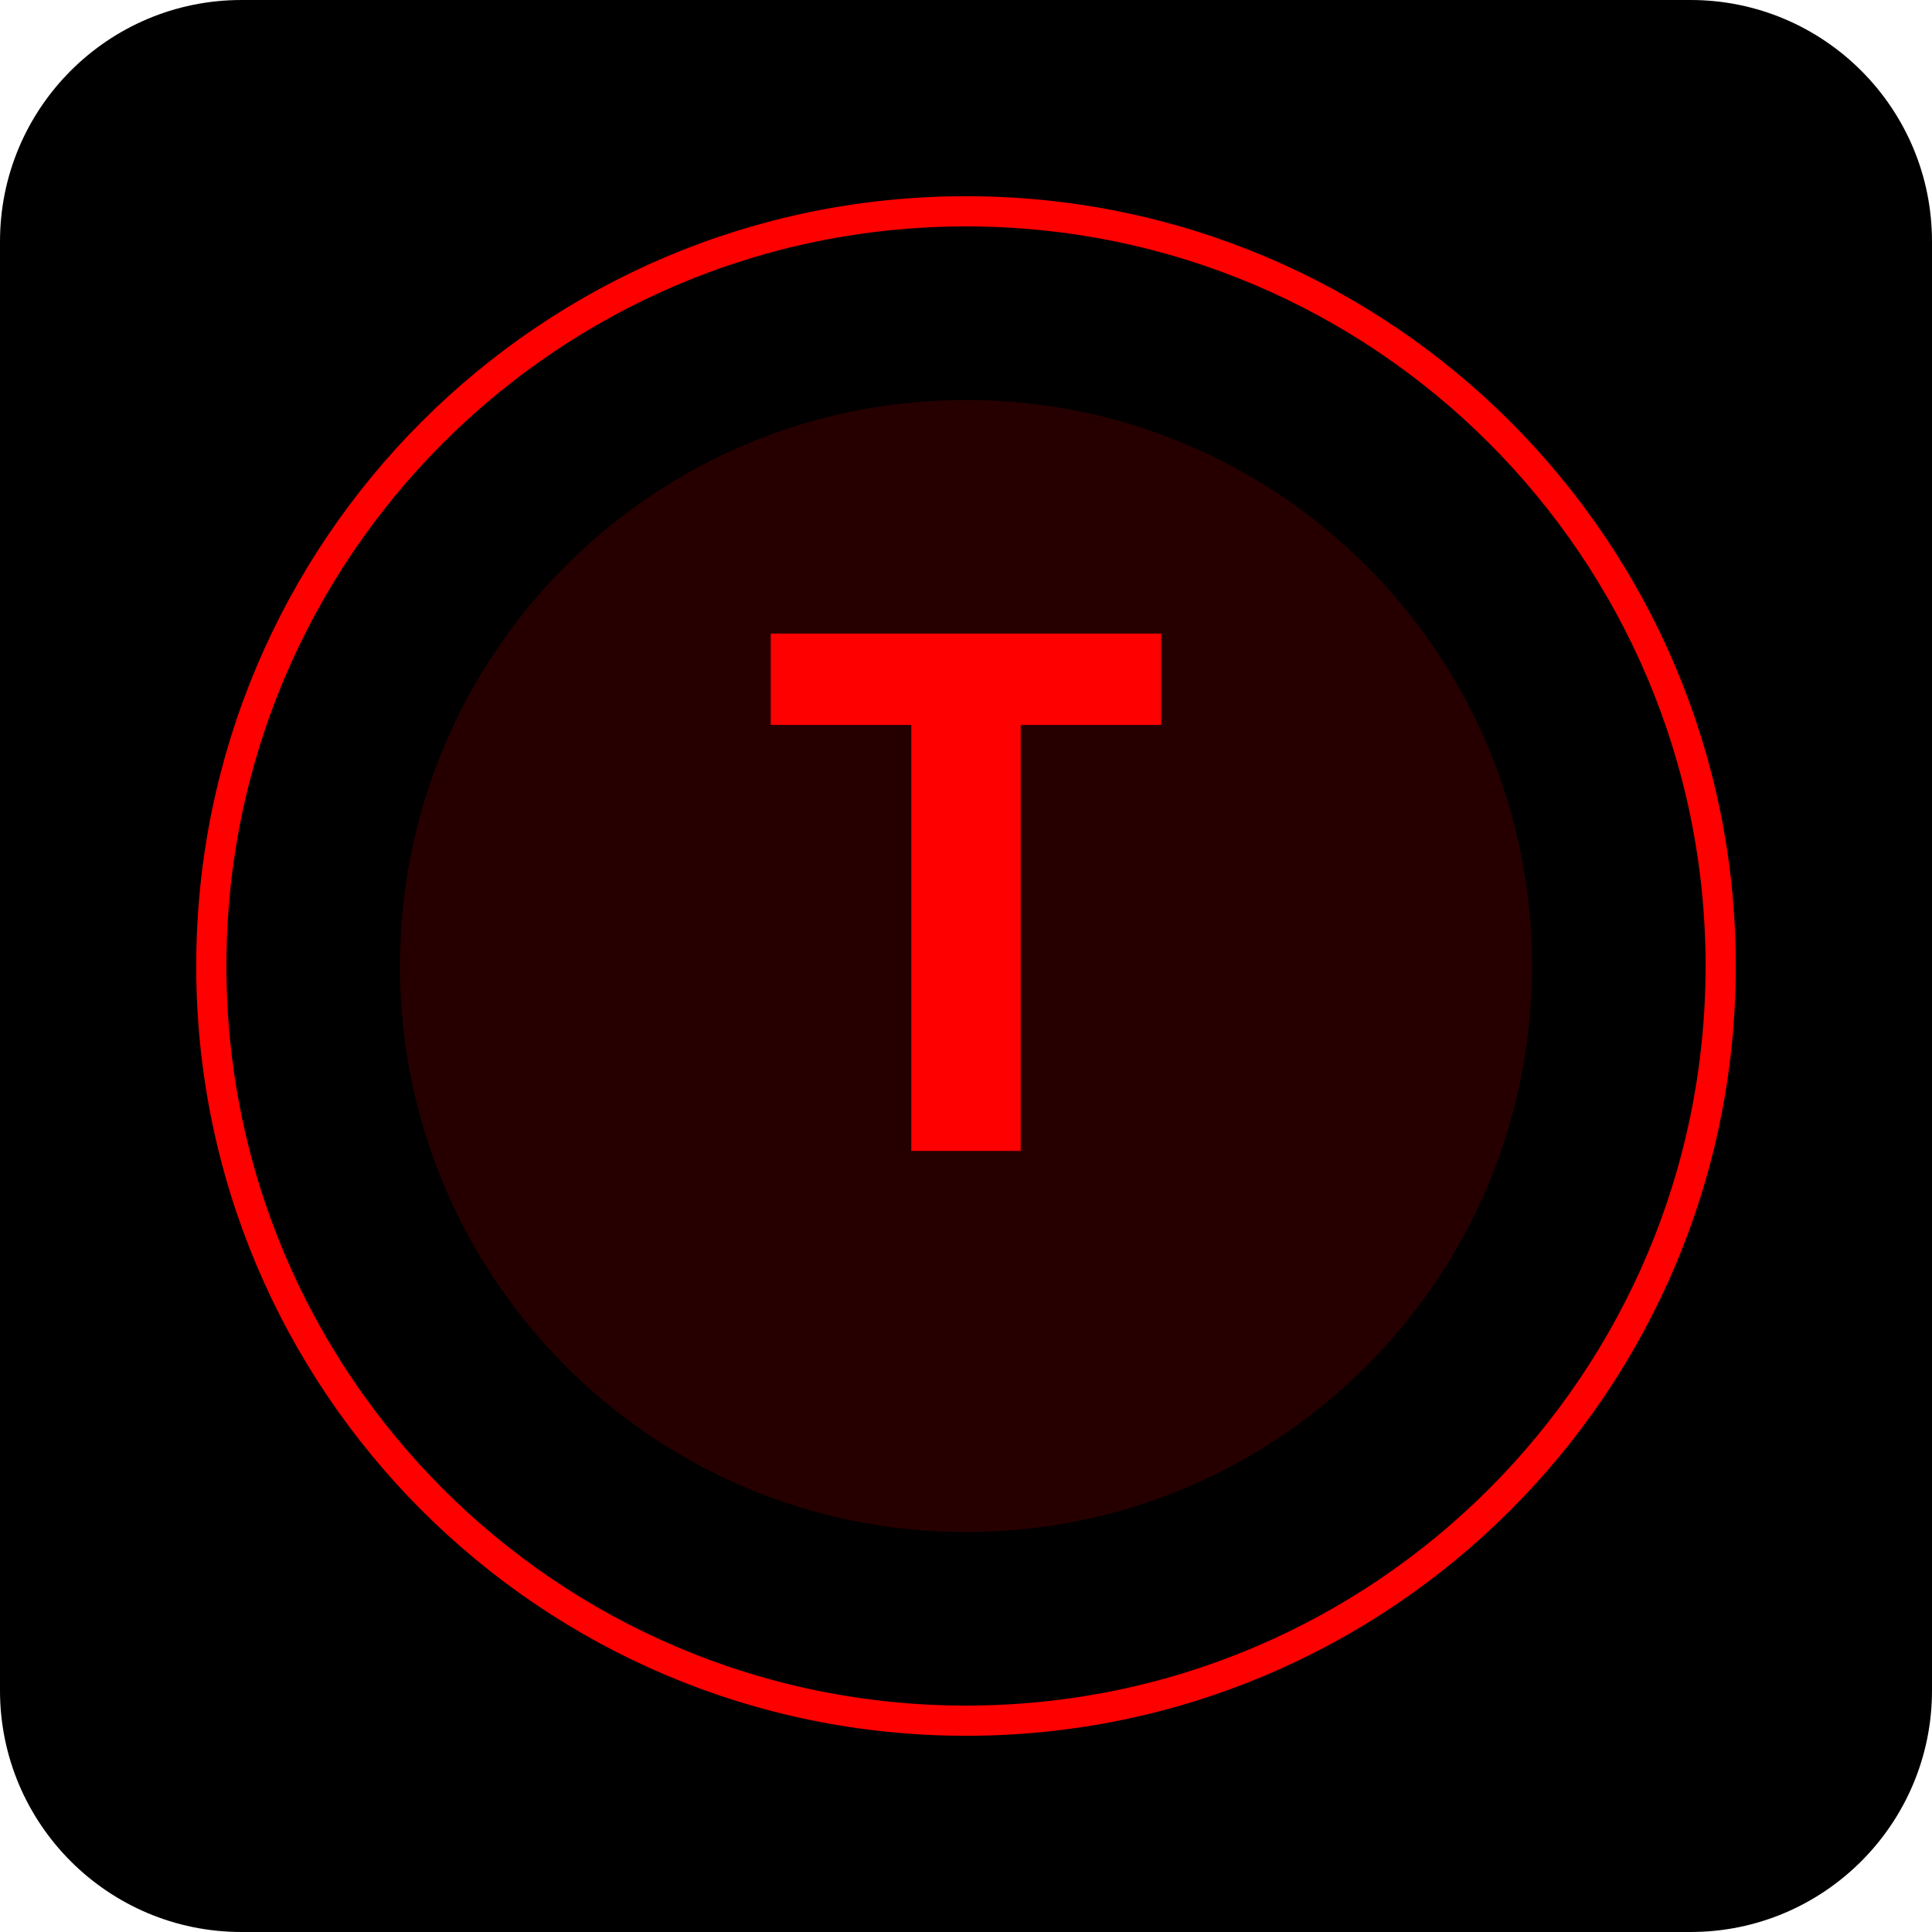
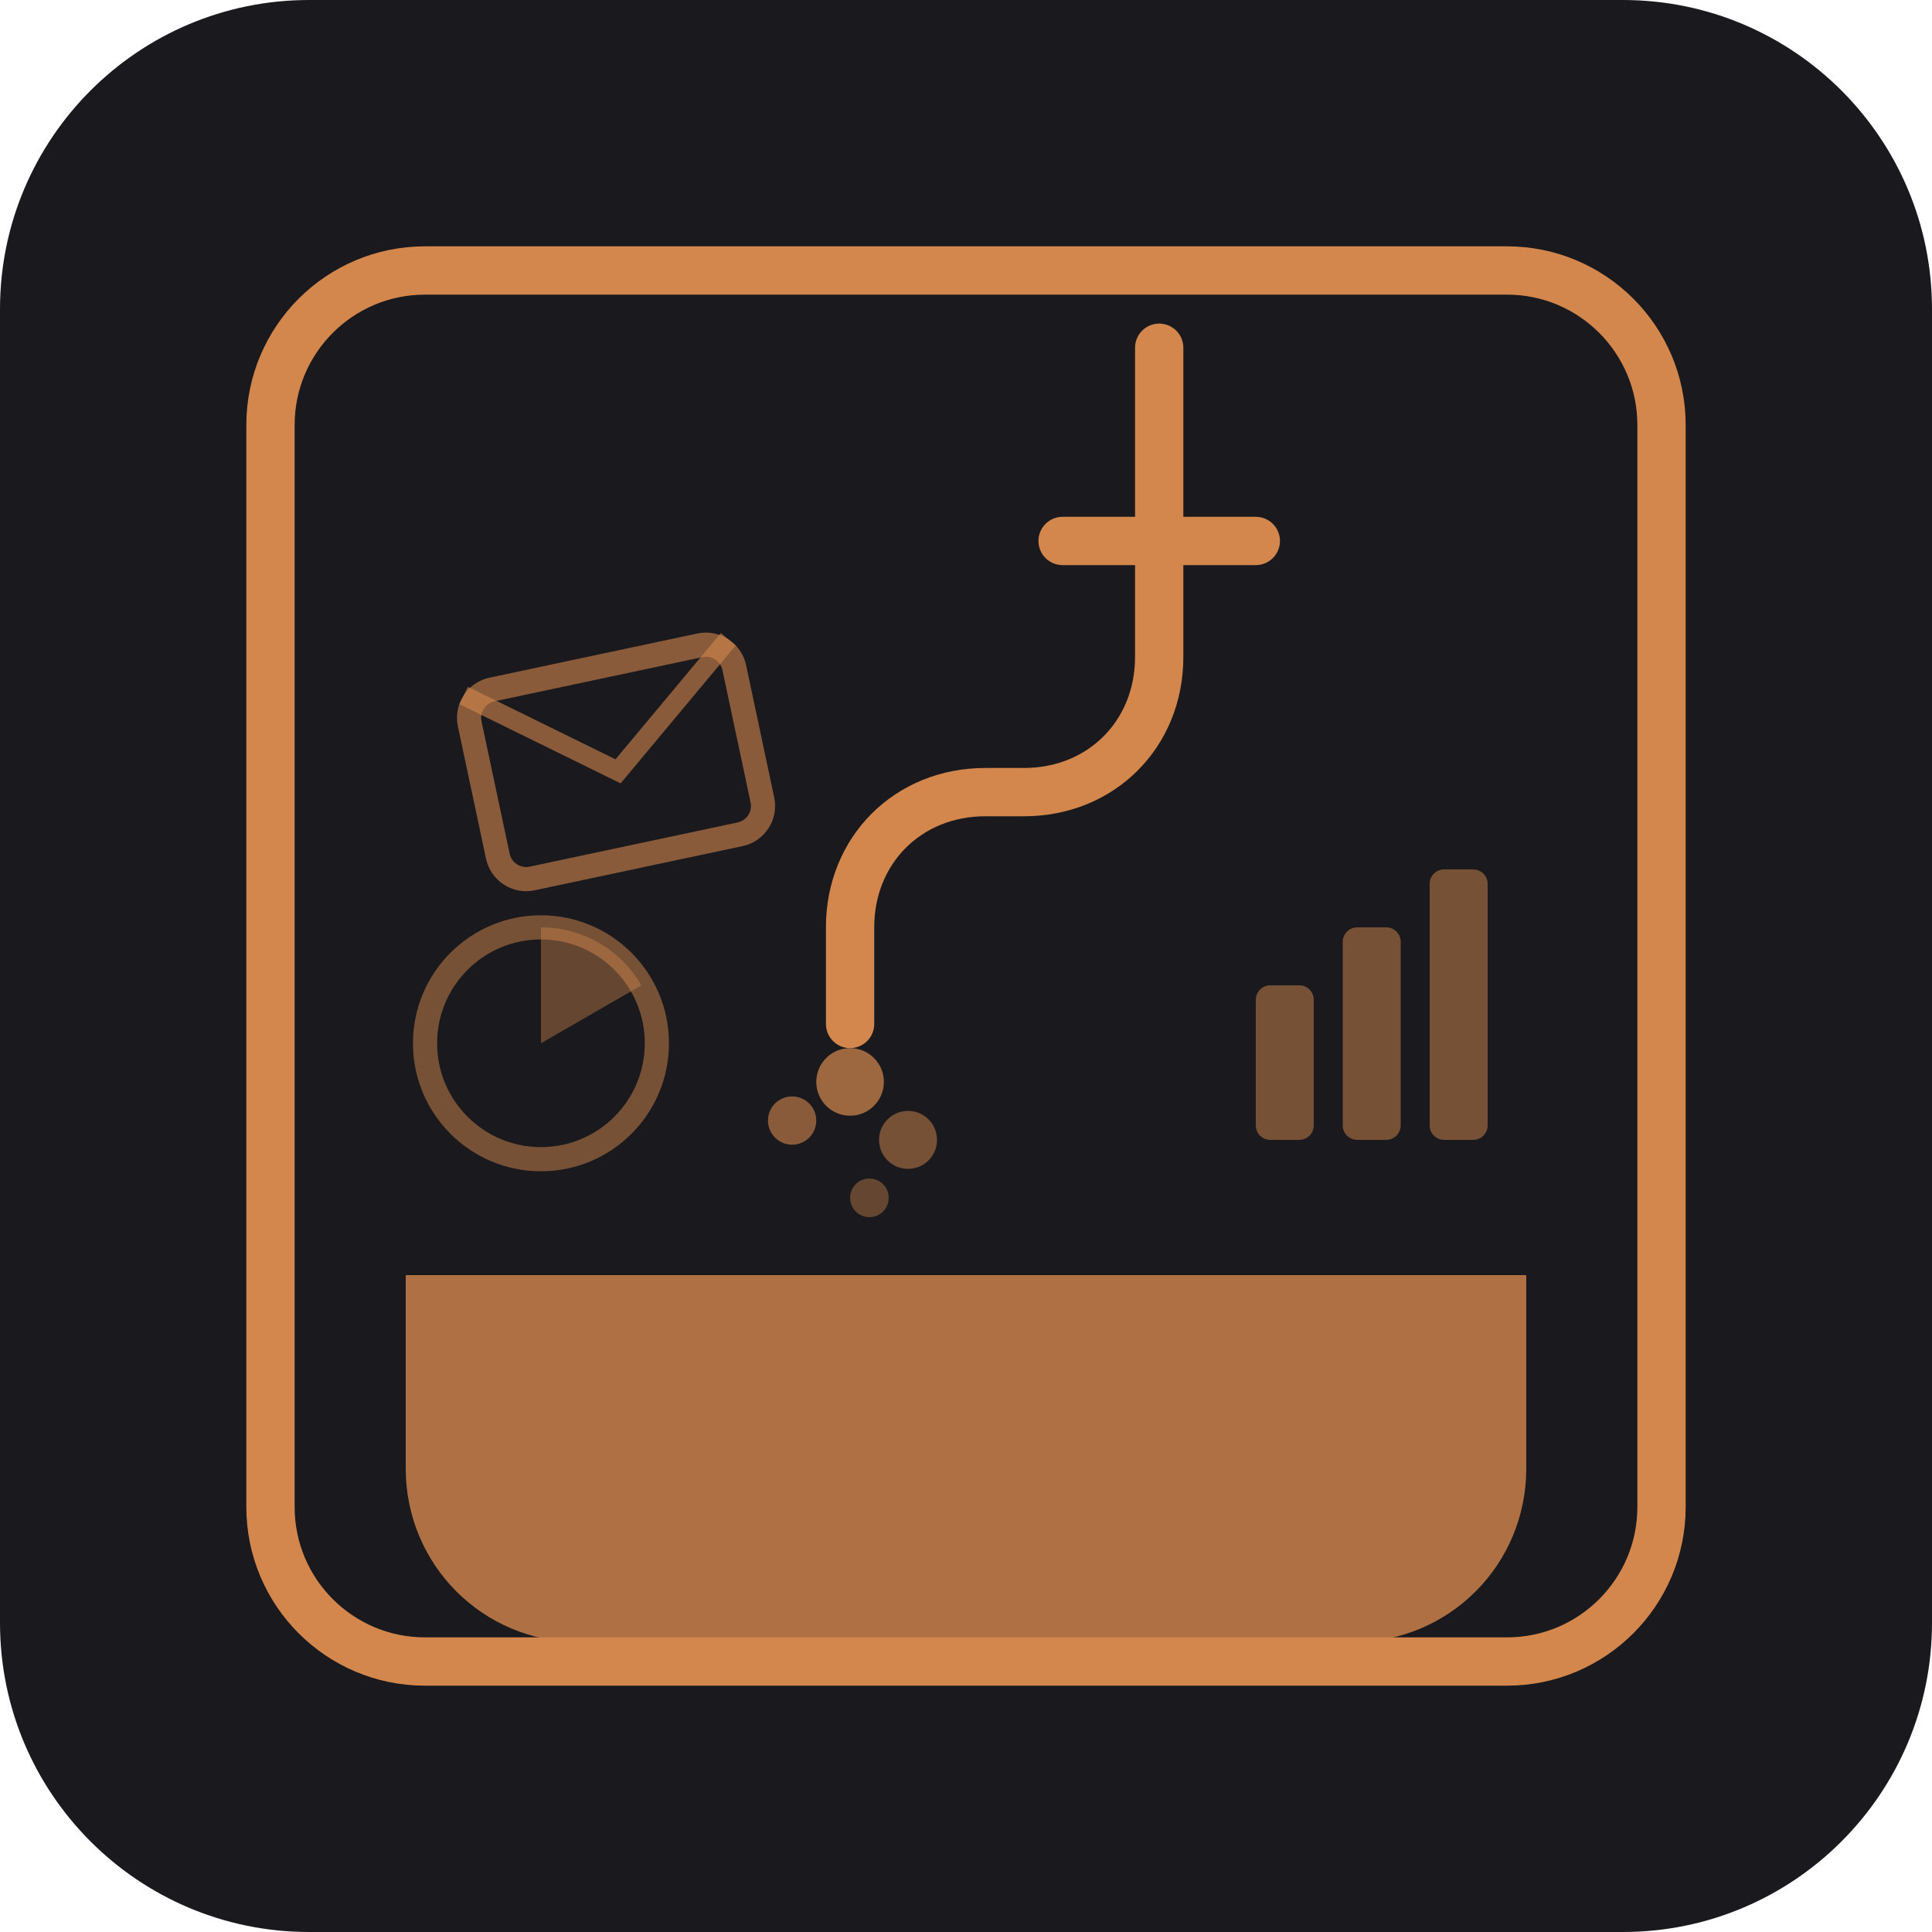
- <svg xmlns="http://www.w3.org/2000/svg" width="512" height="512" viewBox="0 0 512 512">
-   <rect width="512" height="512" rx="64" fill="#000" />
-   <circle cx="256" cy="256" r="200" fill="none" stroke="#ff0000" stroke-width="8" />
-   <circle cx="256" cy="256" r="150" fill="rgba(255,0,0,0.15)" />
-   <text x="256" y="305" text-anchor="middle" font-family="Arial Black,Impact,sans-serif" font-size="192" font-weight="900" fill="#ff0000">T</text>
+ <svg xmlns="http://www.w3.org/2000/svg" width="512" height="512" viewBox="0 0 200 200" fill="none">
+   <rect width="200" height="200" rx="32" fill="#1A1A1E" />
+   <rect x="28" y="28" width="144" height="144" rx="16" stroke="#D4874D" stroke-width="5" fill="none" />
+   <path d="M120 36v20" stroke="#D4874D" stroke-width="5" stroke-linecap="round" />
+   <path d="M110 56h20" stroke="#D4874D" stroke-width="5" stroke-linecap="round" />
+   <path d="M120 56v12c0 8-6 14-14 14h-4c-8 0-14 6-14 14v10" stroke="#D4874D" stroke-width="5" stroke-linecap="round" fill="none" />
+   <circle cx="88" cy="112" r="3.5" fill="#D4874D" opacity="0.7" />
+   <circle cx="94" cy="118" r="3" fill="#D4874D" opacity="0.5" />
+   <circle cx="82" cy="116" r="2.5" fill="#D4874D" opacity="0.6" />
+   <circle cx="90" cy="124" r="2" fill="#D4874D" opacity="0.4" />
+   <path d="M42 132h116v20c0 10-8 18-18 18H60c-10 0-18-8-18-18v-20z" fill="#D4874D" opacity="0.8" />
+   <g transform="translate(48, 72) rotate(-12)">
+     <rect width="28" height="20" rx="3" stroke="#D4874D" stroke-width="2.5" fill="none" opacity="0.6" />
+     <path d="M0 0l14 11 14-11" stroke="#D4874D" stroke-width="2" fill="none" opacity="0.6" />
+   </g>
+   <g transform="translate(56, 108)">
+     <circle r="12" stroke="#D4874D" stroke-width="2.5" fill="none" opacity="0.5" />
+     <path d="M0 0v-12a12 12 0 0 1 10.4 6z" fill="#D4874D" opacity="0.4" />
+   </g>
+   <g transform="translate(130, 90)">
+     <rect x="0" y="12" width="6" height="16" rx="1.5" fill="#D4874D" opacity="0.5" />
+     <rect x="9" y="6" width="6" height="22" rx="1.5" fill="#D4874D" opacity="0.5" />
+     <rect x="18" y="0" width="6" height="28" rx="1.5" fill="#D4874D" opacity="0.5" />
+   </g>
</svg>
